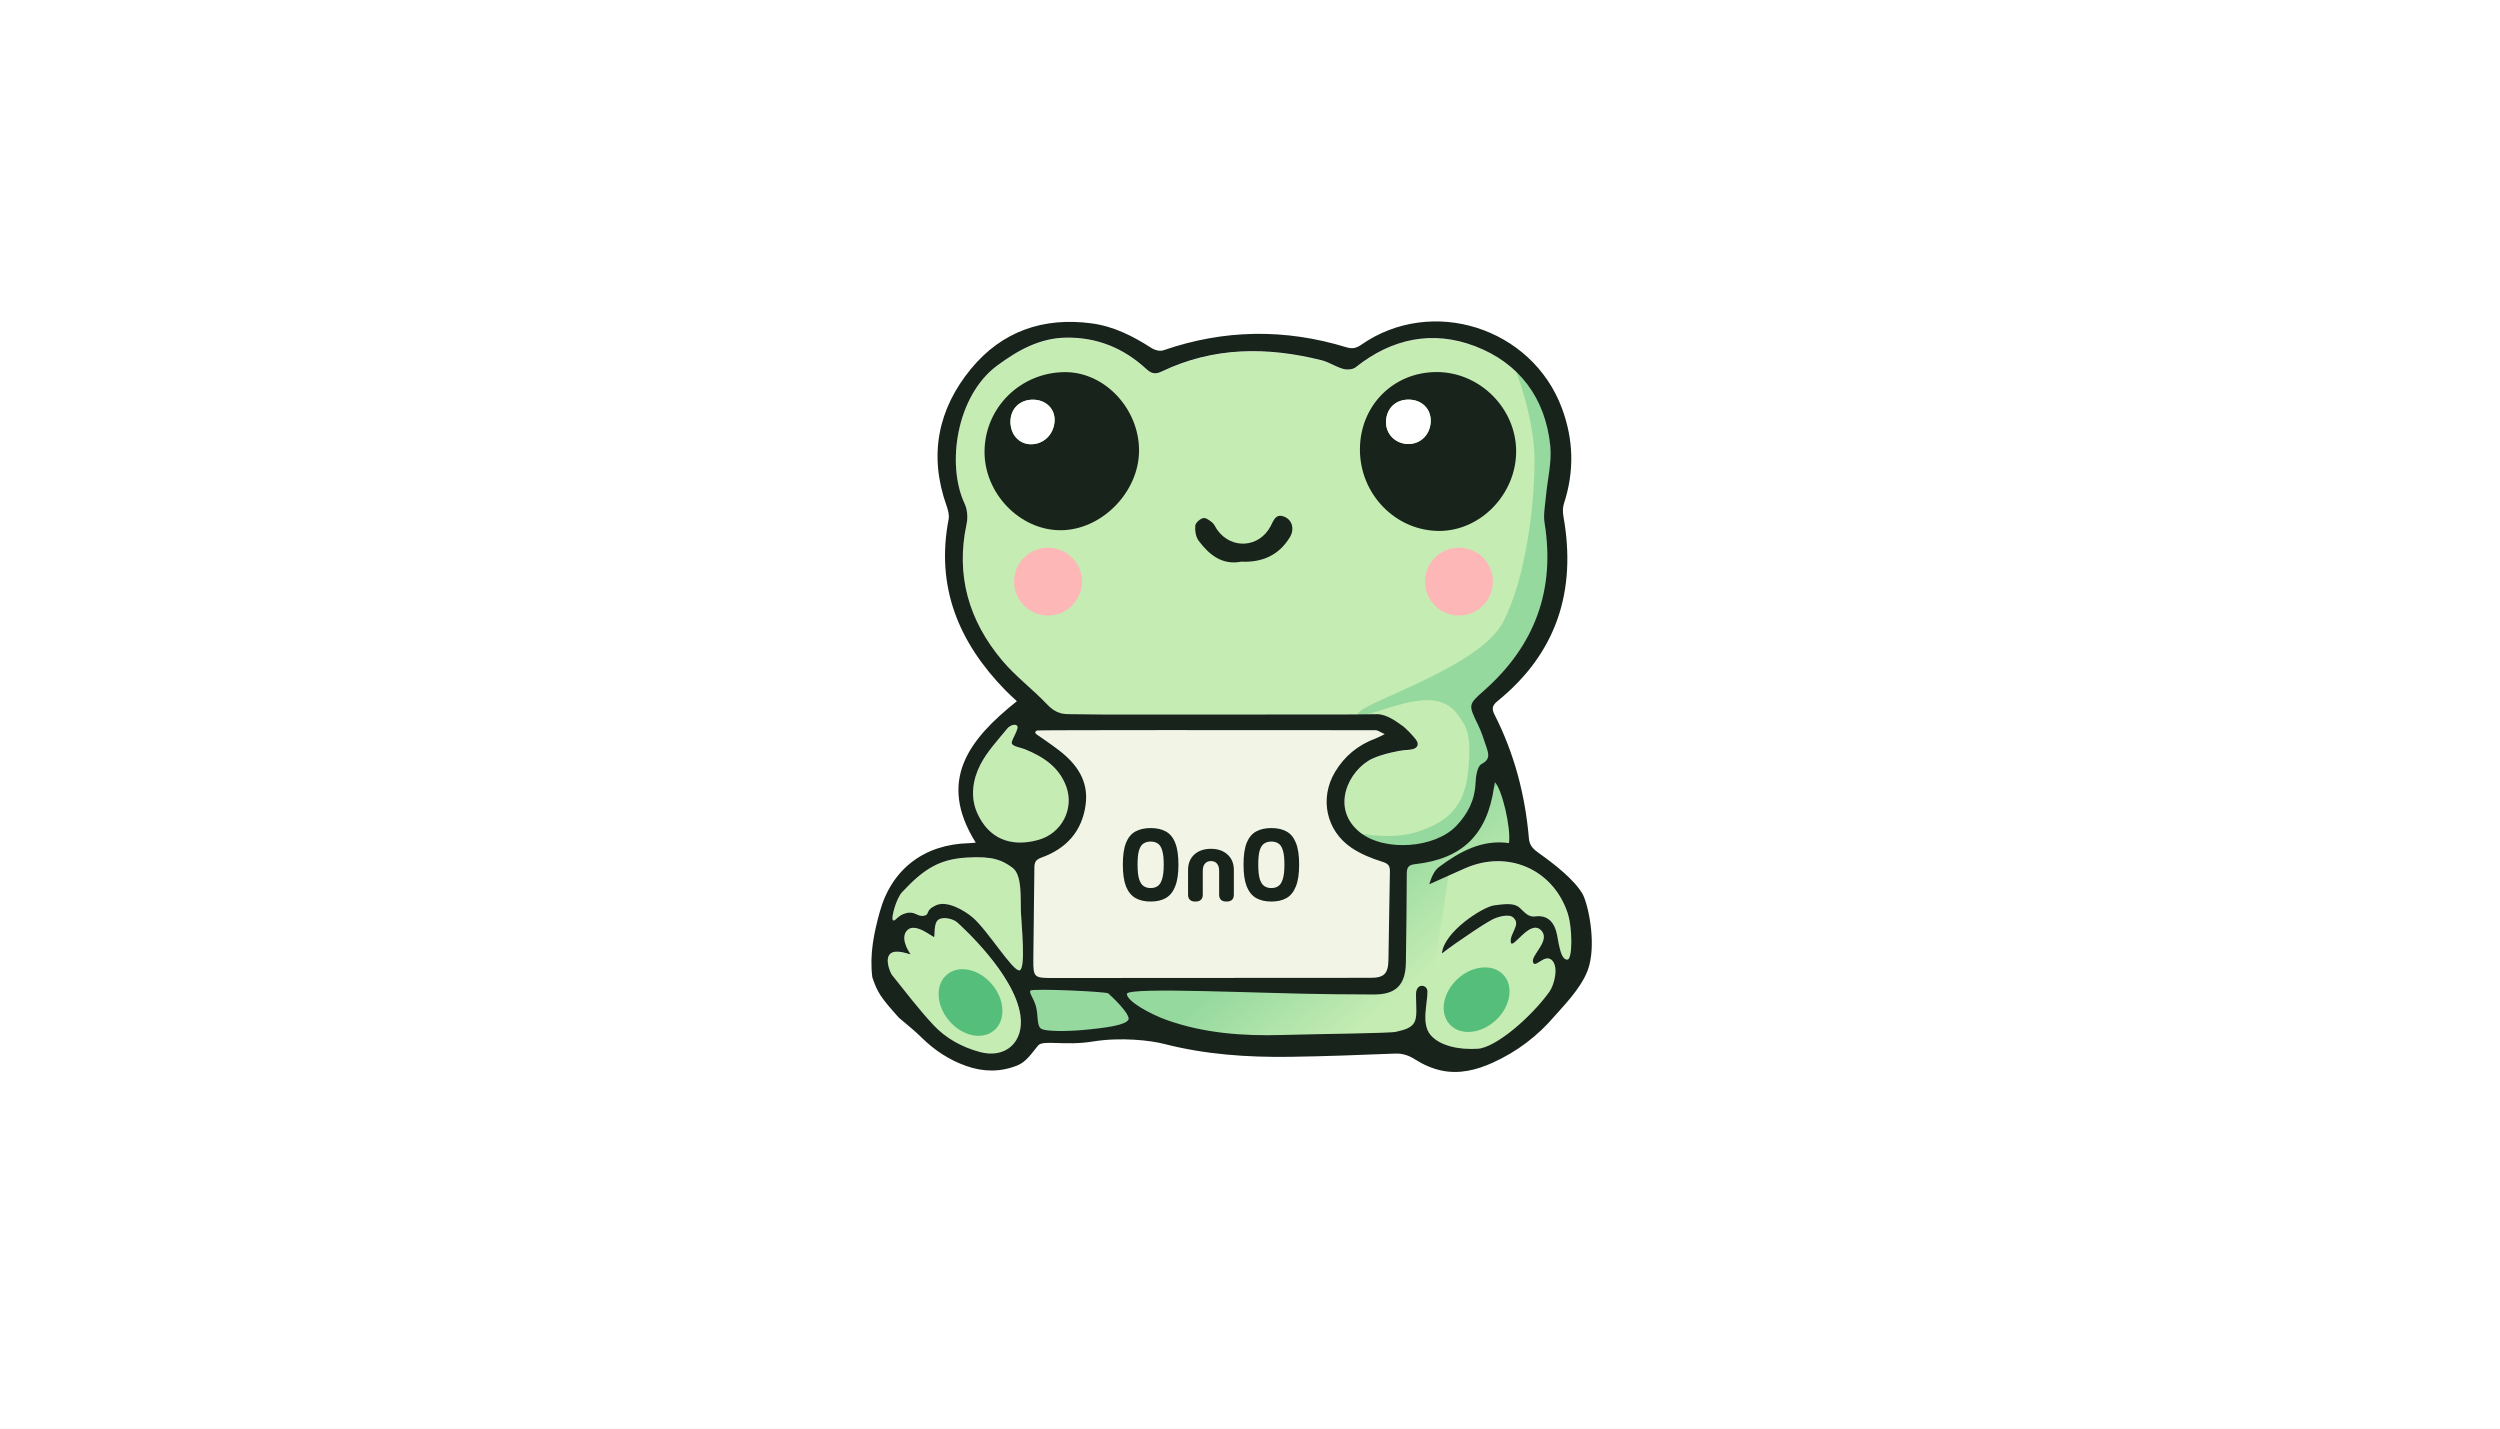
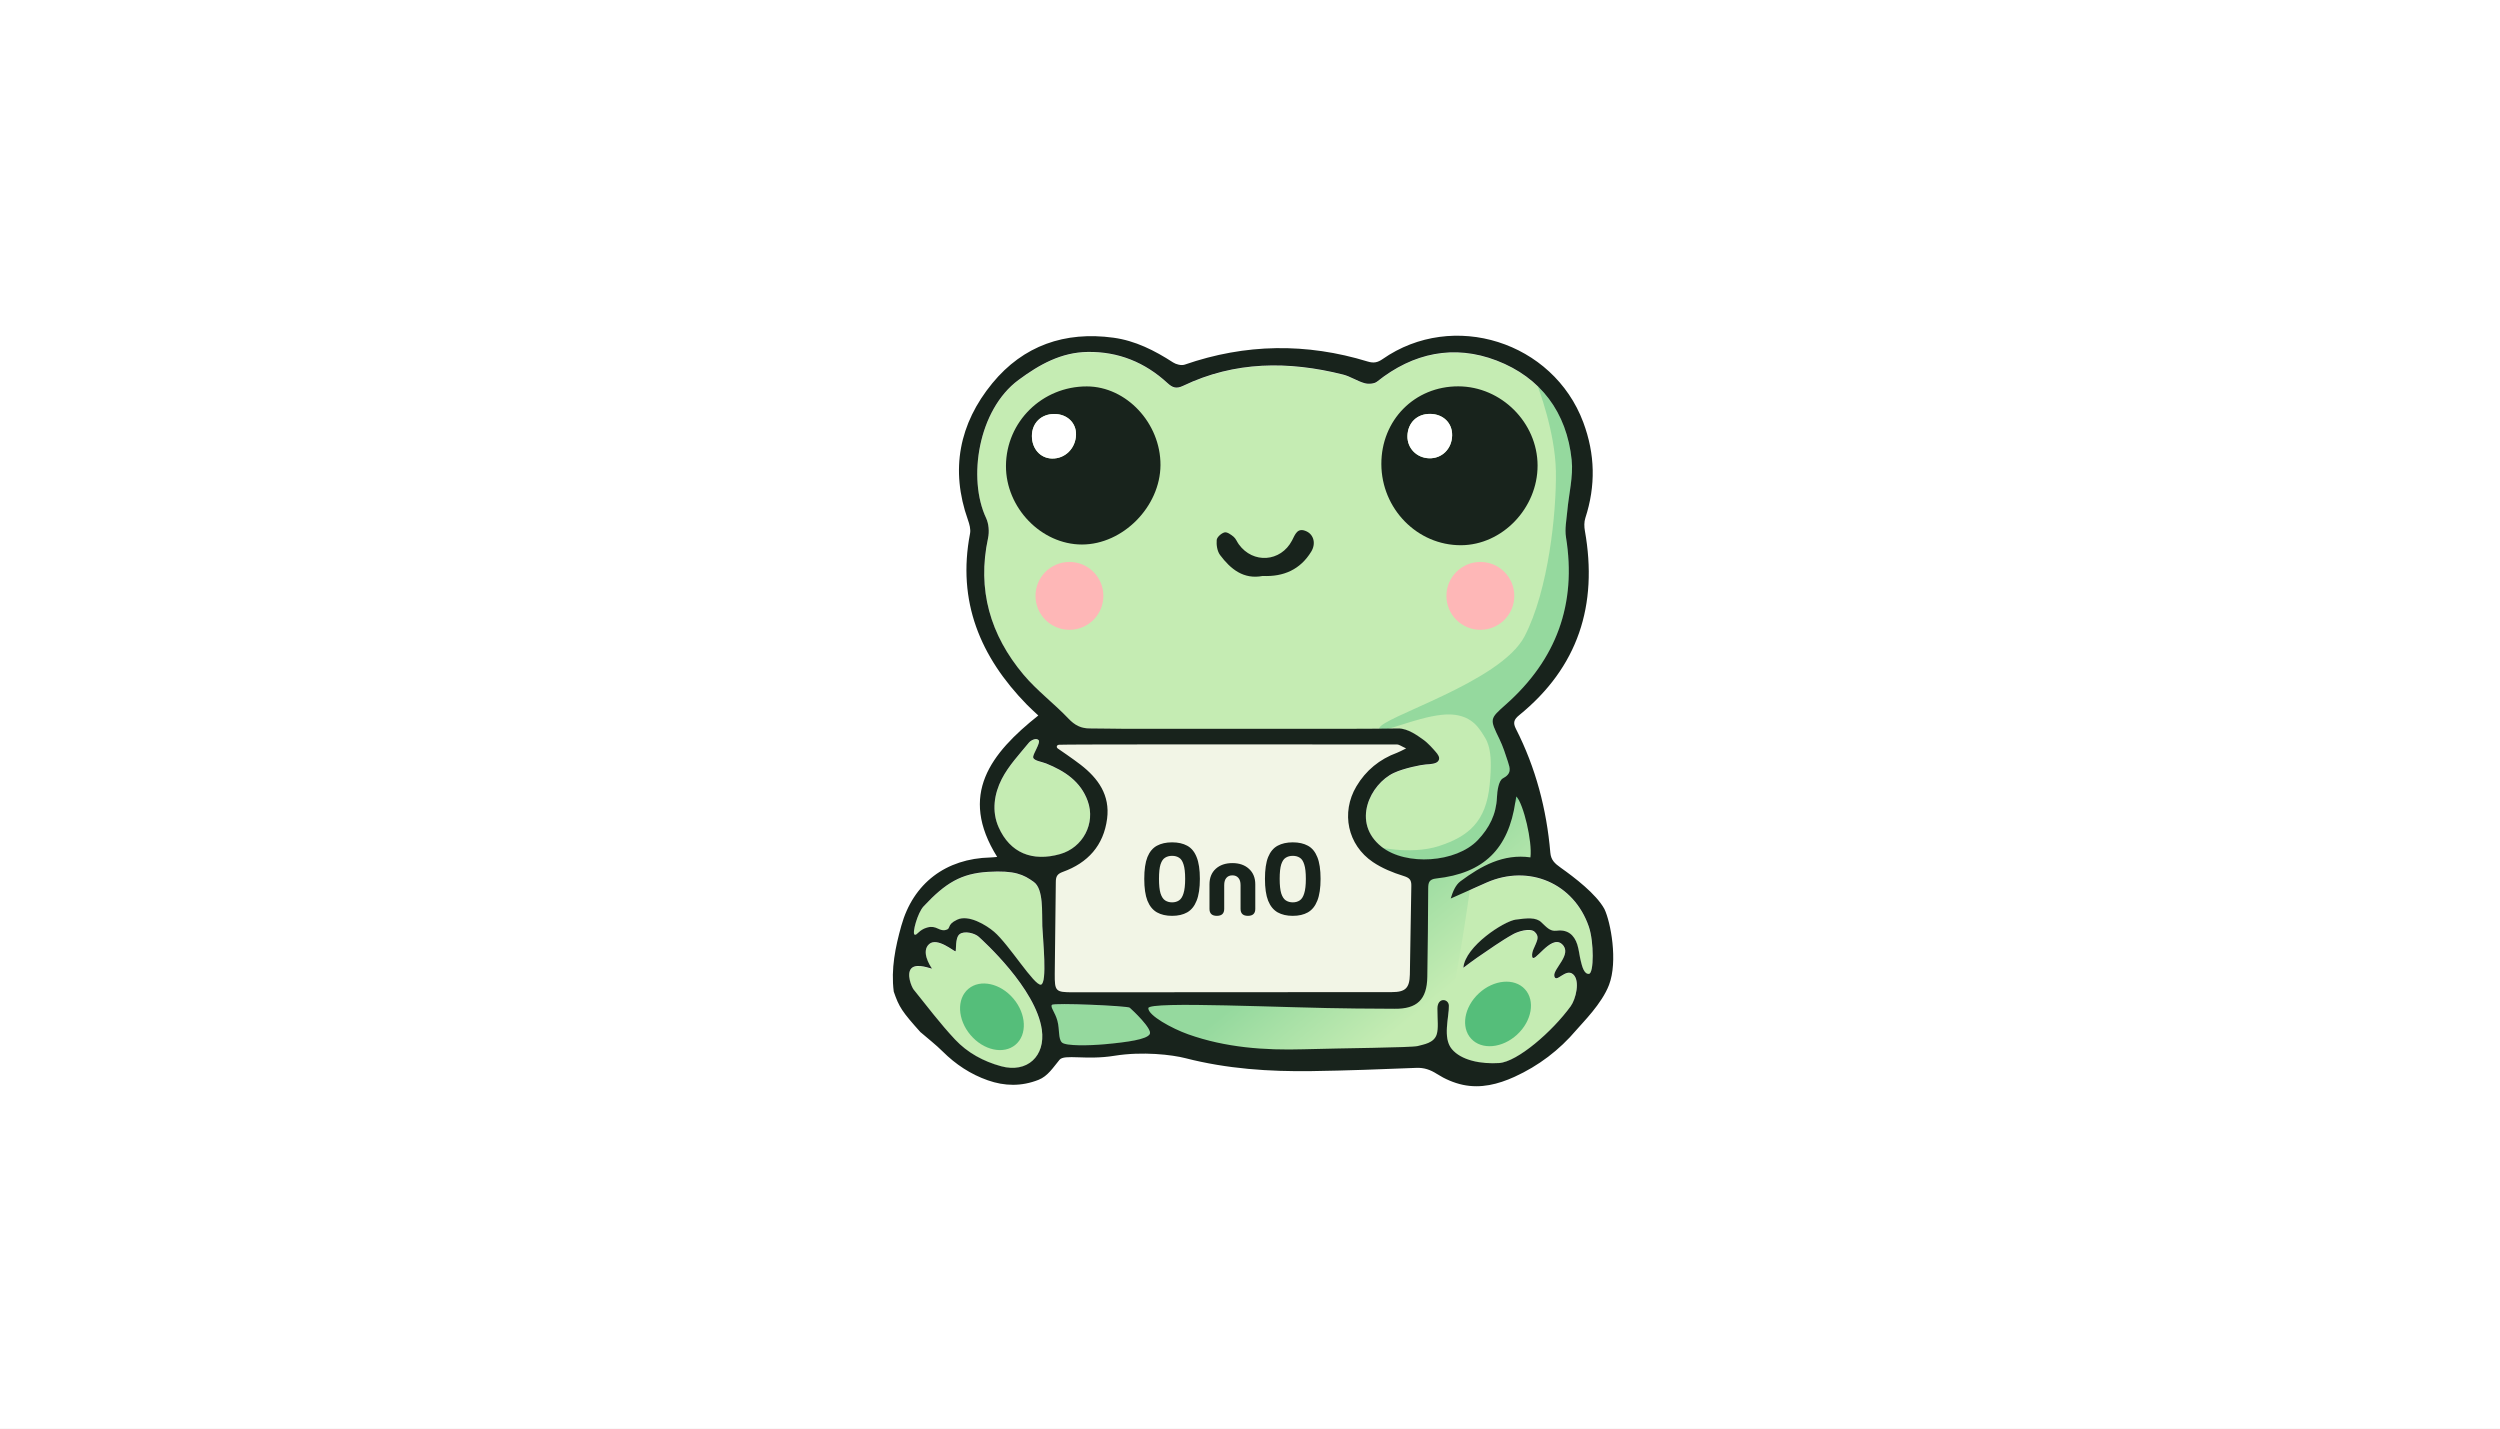
<svg xmlns="http://www.w3.org/2000/svg" width="350" height="200" viewBox="0 0 350 200" fill="none">
  <rect width="350" height="200" fill="white" />
  <g clip-path="url(#clip0_86_5955)">
-     <path d="M141.721 121.499C140.31 120.481 139.072 119.859 135.322 120.09C131.571 120.321 129.372 121.619 126.283 124.936C125.445 125.837 124.672 128.692 125.029 128.871C125.388 129.051 125.596 128.193 126.848 127.87C128.1 127.548 128.434 128.418 129.338 128.238C130.245 128.059 129.412 127.528 130.998 126.784C132.584 126.039 135.036 127.517 136.16 128.472C138.248 130.249 141.816 136.093 142.728 135.882C143.641 135.671 142.999 129.542 142.919 127.691C142.839 125.84 143.136 122.517 141.724 121.499H141.721Z" fill="#C5ECB3" />
-     <path d="M134.027 129.189C133.457 128.658 131.982 128.302 131.326 128.824C130.67 129.346 130.898 131.12 130.761 131.211C130.624 131.302 128.22 129.189 127.077 130.201C125.933 131.214 127.122 133.139 127.473 133.635C127.396 133.704 125.382 132.814 124.607 133.587C123.831 134.36 124.641 136.245 124.9 136.567C126.803 138.923 128.628 141.353 130.696 143.557C132.433 145.414 134.671 146.635 137.158 147.311C140.786 148.295 143.382 145.916 142.851 142.183C142.027 136.399 134.6 129.719 134.03 129.192L134.027 129.189Z" fill="#C5ECB3" />
-     <path d="M146.582 98.64C147.449 99.556 148.324 100.012 149.539 100.009C151.25 100.004 152.961 100.066 154.673 100.066C165.602 100.066 176.533 100.066 187.462 100.058C189.219 100.058 190.973 100.035 192.73 100.012C194.116 99.992 195.522 101.076 196.227 101.569C196.931 102.063 197.647 102.896 197.975 103.275C198.3 103.654 198.622 104.054 198.391 104.516C198.157 104.978 197.256 105.02 196.634 105.055C196.01 105.086 193.531 105.582 192.134 106.241C188.811 107.807 186.182 113.2 190.406 116.571C193.819 119.295 200.875 118.818 203.89 115.644C205.481 113.97 206.468 112.059 206.568 109.678C206.608 108.742 206.808 107.316 207.401 107.005C208.664 106.344 208.402 105.588 208.117 104.695C207.769 103.614 207.412 102.519 206.919 101.501C205.536 98.649 205.533 98.695 207.834 96.65C214.89 90.381 217.754 82.612 216.239 73.24C216.051 72.071 216.313 70.819 216.419 69.61C216.63 67.211 217.274 64.776 217.035 62.428C216.353 55.766 212.706 50.881 206.528 48.511C200.579 46.229 194.849 47.413 189.79 51.459C189.39 51.779 188.577 51.83 188.047 51.682C187.006 51.391 186.062 50.732 185.018 50.47C177.398 48.559 169.88 48.576 162.644 52.044C161.672 52.509 161.15 52.309 160.431 51.648C157.297 48.764 153.58 47.25 149.299 47.304C145.566 47.353 142.52 49.058 139.583 51.234C133.919 55.429 132.464 65.069 135.051 70.557C135.433 71.367 135.519 72.485 135.327 73.372C133.77 80.593 135.644 86.944 140.287 92.48C142.167 94.722 144.571 96.513 146.593 98.643L146.582 98.64Z" fill="#C5ECB3" />
-     <path d="M145.788 120.093C144.978 120.384 144.81 120.76 144.804 121.519C144.776 125.794 144.685 130.072 144.656 134.347C144.639 136.823 144.762 136.948 147.211 136.951C162.09 136.951 176.972 136.94 191.851 136.926C193.742 136.926 194.33 136.372 194.372 134.461C194.464 130.329 194.484 126.193 194.578 122.058C194.598 121.185 194.313 120.92 193.454 120.655C191.974 120.196 190.479 119.582 189.202 118.721C185.654 116.328 184.701 111.808 186.883 108.126C188.209 105.89 190.134 104.313 192.593 103.412C192.918 103.292 193.22 103.112 193.85 102.807C193.206 102.522 192.884 102.256 192.561 102.256C176.764 102.237 145.637 102.228 145.238 102.296C144.839 102.365 144.913 102.704 145.07 102.81C145.226 102.918 147.249 104.293 148.29 105.1C150.751 107.005 152.414 109.358 151.989 112.649C151.501 116.408 149.282 118.838 145.791 120.093H145.788Z" fill="#C5ECB3" />
-     <path d="M205.116 121.588C203.439 122.324 201.768 123.076 200.091 123.824C200.382 122.865 200.764 121.924 201.463 121.405C204.36 119.252 207.463 117.532 211.254 118.063C211.53 115.855 210.292 110.602 209.28 109.532C209.232 109.8 209.18 110.028 209.149 110.254C208.182 116.89 204.72 120.29 198.069 121.017C197.071 121.126 196.945 121.585 196.939 122.401C196.919 126.533 196.882 130.666 196.814 134.798C196.762 137.975 195.374 139.296 192.233 139.259C190.428 139.239 188.62 139.233 186.815 139.222C177.072 139.153 157.778 138.147 157.755 139.173C157.735 140.2 161.058 142.025 163.345 142.838C168.562 144.692 174.015 145.091 179.516 144.929C184.835 144.772 194.689 144.7 195.476 144.475C196.263 144.25 197.755 144.082 198.134 142.838C198.394 141.982 198.237 140.882 198.231 139.245C198.226 137.607 199.806 137.824 199.831 138.822C199.874 140.422 198.924 143.329 200.253 144.909C201.582 146.489 204.317 147.019 206.864 146.857C209.411 146.691 214.291 142.482 216.886 138.908C217.599 137.93 218.255 135.323 217.223 134.427C216.19 133.532 214.864 135.734 214.602 134.713C214.339 133.692 217.24 131.601 215.654 130.195C214.071 128.792 211.65 133.207 211.493 131.912C211.413 131.265 211.85 130.606 212.024 130.132C212.198 129.659 212.514 129.106 211.85 128.49C211.185 127.874 209.437 128.481 208.884 128.786C207.104 129.767 205.45 130.982 203.758 132.123C203.16 132.528 202.589 132.982 201.859 133.521C202.107 130.495 207.56 127.001 209.18 126.778C210.8 126.556 212.001 126.445 212.739 127.115C213.478 127.785 213.96 128.455 214.918 128.33C216.436 128.127 217.38 128.892 217.816 130.278C218.056 131.036 218.116 131.852 218.315 132.625C218.463 133.207 218.726 134.425 219.442 134.376C220.155 134.328 220.16 129.893 219.436 127.774C217.351 121.685 211.048 118.984 205.119 121.591L205.116 121.588Z" fill="#C5ECB3" />
-     <path d="M155.151 139.114C154.849 138.851 144.516 138.398 144.26 138.717C144.003 139.039 144.719 139.77 145.035 140.97C145.352 142.171 145.129 143.486 145.668 143.988C146.205 144.49 149.465 144.427 151.658 144.227C154.849 143.936 157.556 143.551 157.952 142.81C158.349 142.068 155.522 139.439 155.151 139.114Z" fill="#C5ECB3" />
-     <path d="M149.282 110.188C148.287 107.41 146.039 105.964 143.458 104.918C142.862 104.675 141.73 104.541 141.642 104.079C141.553 103.617 142.754 101.994 142.383 101.632C142.012 101.27 141.265 101.726 141.04 102C139.697 103.643 138.194 105.231 137.241 107.091C136.177 109.167 135.804 111.594 136.802 113.845C138.396 117.435 141.499 118.707 145.401 117.606C148.601 116.705 150.4 113.308 149.282 110.188Z" fill="#C5ECB3" />
-     <path d="M160.214 143.078L170.619 145.73H197.704C197.704 145.73 198.169 143.78 199.498 140.349C200.827 136.918 202.969 121.257 202.969 121.257L210.55 119.563L212.264 116.626L210.886 107.864L209.007 108.874L205.664 116.791L195.893 120.028L195.725 136.265L193.03 138.903L157.787 137.788L156.219 139.328L158.515 141.895L160.22 143.075L160.214 143.078Z" fill="url(#paint0_linear_86_5955)" />
-     <path opacity="0.5" d="M189.213 116.438C189.213 116.438 194.353 117.787 198.48 116.438C202.606 115.089 205.051 113.027 205.555 107.867C206.06 102.708 205.265 101.761 204.255 100.264C203.245 98.766 201.623 97.783 198.853 98.073C194.986 98.481 190.083 100.903 190.083 100.01C190.083 98.478 207.067 93.576 210.438 87.09C213.809 80.605 214.907 69.684 214.824 64.04C214.742 58.396 212.263 52.039 212.263 52.039C212.263 52.039 216.929 54.94 217.856 59.052C218.783 63.165 218.623 63.367 217.856 66.904C217.089 70.44 217.856 73.13 217.856 76.672C217.856 80.214 218.951 81.224 217.856 85.268C216.761 89.312 207.797 98.915 207.797 98.915L210.886 107.864L207.096 113.403L202.153 117.955L195.893 120.028L189.216 116.432L189.213 116.438Z" fill="#66C689" />
-     <path d="M148.952 107.174L144.959 104.179L144.388 101.042H192.873L196.152 103.181L191.161 105.605L187.169 109.455L186.741 113.876L191.732 119.152L196.152 119.865V124.571L194.869 137.69H143.818V121.149L144.959 119.865L149.807 116.3L150.948 111.309L148.952 107.174Z" fill="#F2F5E6" />
-     <path opacity="0.5" d="M143.901 137.65L144.403 145.288L148.062 145.73L157.981 144.278V142.125L155.76 138.329L143.901 137.65Z" fill="#66C689" />
-     <path d="M122.125 136.824C121.717 133.63 122.353 130.589 123.183 127.612C124.849 121.64 129.429 118.197 135.65 118.046C135.932 118.041 136.211 118.003 136.605 117.969C131.143 109.242 135.707 103.47 142.363 98.168C141.847 97.68 141.288 97.189 140.769 96.656C134.226 89.962 130.978 82.182 132.806 72.694C132.92 72.095 132.723 71.384 132.509 70.783C130.014 63.75 131.292 57.304 135.926 51.654C140.267 46.367 146.096 44.356 152.867 45.277C155.933 45.693 158.651 47.068 161.232 48.742C161.668 49.025 162.401 49.207 162.861 49.047C171.365 46.101 179.91 45.99 188.489 48.617C189.336 48.876 189.889 48.739 190.565 48.272C200.436 41.393 214.445 45.842 218.66 57.127C220.326 61.588 220.414 66.017 218.946 70.526C218.766 71.076 218.78 71.744 218.886 72.326C220.725 82.69 217.956 91.408 209.671 98.139C208.932 98.741 208.804 99.206 209.226 100.033C212.001 105.483 213.527 111.29 214.046 117.367C214.134 118.391 214.642 118.873 215.515 119.489C217.408 120.83 220.466 123.154 221.618 125.262C222.499 127.093 223.526 132.577 222.265 135.883C221.256 138.535 218.555 141.179 217.699 142.189C215.306 145.018 212.397 147.222 209.021 148.76C206.736 149.798 204.312 150.411 201.811 149.878C200.547 149.61 199.278 149.059 198.189 148.363C197.253 147.767 196.395 147.459 195.288 147.502C190.403 147.696 185.514 147.887 180.623 147.955C174.674 148.038 168.779 147.642 162.958 146.144C161.121 145.671 156.98 145.166 153.001 145.811C149.023 146.455 146.019 145.543 145.332 146.372C144.439 147.448 143.692 148.663 142.395 149.176C140.01 150.117 137.652 150.072 135.29 149.242C132.877 148.395 130.795 147.017 128.976 145.209C128.006 144.245 126.914 143.404 125.879 142.508L125.924 142.568C123.283 139.627 122.867 138.994 122.125 136.824ZM198.394 104.482C198.16 104.944 197.259 104.987 196.637 105.021C196.015 105.055 193.534 105.549 192.137 106.208C188.814 107.773 186.184 113.166 190.408 116.538C193.822 119.261 200.878 118.785 203.893 115.611C205.484 113.936 206.471 112.026 206.571 109.644C206.611 108.709 206.81 107.283 207.403 106.972C208.667 106.31 208.404 105.554 208.116 104.662C207.768 103.581 207.412 102.486 206.919 101.467C205.535 98.615 205.533 98.661 207.834 96.616C214.89 90.347 217.753 82.579 216.239 73.207C216.051 72.037 216.313 70.785 216.419 69.576C216.63 67.178 217.274 64.742 217.035 62.395C216.353 55.733 212.705 50.847 206.528 48.477C200.579 46.195 194.849 47.379 189.789 51.426C189.39 51.745 188.577 51.797 188.047 51.648C187.006 51.358 186.062 50.699 185.018 50.436C177.397 48.526 169.879 48.543 162.644 52.011C161.671 52.475 161.149 52.276 160.431 51.614C157.296 48.731 153.58 47.216 149.299 47.271C145.566 47.319 142.52 49.025 139.582 51.201C133.918 55.396 132.464 65.036 135.051 70.523C135.433 71.333 135.518 72.451 135.327 73.338C133.77 80.559 135.644 86.911 140.287 92.447C142.166 94.688 144.571 96.479 146.593 98.61C147.46 99.525 148.335 99.982 149.55 99.979C151.261 99.973 152.973 100.036 154.684 100.036C165.613 100.036 176.545 100.036 187.474 100.027C189.23 100.027 190.984 100.004 192.741 99.982C194.127 99.962 195.533 101.045 196.238 101.539C196.942 102.032 197.658 102.865 197.986 103.244C198.314 103.624 198.633 104.023 198.402 104.485L198.394 104.482ZM145.244 102.266C144.844 102.334 144.919 102.674 145.075 102.779C145.232 102.885 147.254 104.262 148.295 105.07C150.757 106.975 152.419 109.328 151.994 112.619C151.507 116.378 149.288 118.808 145.797 120.063C144.987 120.354 144.819 120.73 144.813 121.489C144.785 125.764 144.693 130.042 144.665 134.317C144.648 136.793 144.77 136.918 147.22 136.921C162.099 136.921 176.981 136.909 191.86 136.895C193.751 136.895 194.338 136.342 194.381 134.431C194.472 130.299 194.492 126.16 194.586 122.028C194.606 121.155 194.321 120.89 193.463 120.624C191.983 120.165 190.488 119.552 189.21 118.691C185.663 116.298 184.71 111.778 186.892 108.096C188.218 105.86 190.143 104.282 192.601 103.381C192.927 103.261 193.229 103.082 193.859 102.777C193.215 102.491 192.892 102.226 192.57 102.226C176.773 102.206 145.646 102.198 145.247 102.266H145.244ZM219.447 134.343C220.16 134.294 220.166 129.859 219.442 127.74C217.357 121.651 211.054 118.95 205.125 121.557C203.448 122.293 201.776 123.046 200.099 123.793C200.39 122.835 200.772 121.894 201.471 121.375C204.369 119.221 207.472 117.502 211.262 118.032C211.539 115.825 210.301 110.571 209.289 109.502C209.24 109.77 209.189 109.998 209.157 110.223C208.191 116.86 204.728 120.259 198.077 120.987C197.079 121.095 196.954 121.554 196.948 122.37C196.928 126.502 196.891 130.635 196.822 134.768C196.771 137.945 195.382 139.265 192.242 139.228C190.437 139.208 188.629 139.203 186.823 139.191C177.081 139.123 157.787 138.116 157.764 139.143C157.741 140.169 161.067 141.995 163.354 142.807C168.57 144.661 174.023 145.061 179.525 144.898C184.844 144.741 194.698 144.67 195.485 144.445C196.272 144.219 197.764 144.051 198.143 142.807C198.402 141.952 198.246 140.851 198.24 139.214C198.234 137.577 199.814 137.794 199.84 138.792C199.883 140.392 198.933 143.298 200.262 144.878C201.591 146.458 204.326 146.989 206.873 146.826C209.42 146.663 214.3 142.451 216.895 138.877C217.608 137.899 218.264 135.292 217.231 134.397C216.199 133.501 214.873 135.703 214.61 134.682C214.348 133.661 217.249 131.571 215.663 130.164C214.077 128.758 211.659 133.176 211.502 131.881C211.422 131.234 211.858 130.575 212.032 130.102C212.206 129.628 212.523 129.075 211.858 128.459C211.194 127.843 209.445 128.45 208.892 128.756C207.113 129.737 205.458 130.952 203.767 132.092C203.168 132.497 202.598 132.951 201.868 133.49C202.116 130.464 207.569 126.97 209.189 126.748C210.809 126.525 212.009 126.414 212.748 127.084C213.487 127.755 213.969 128.425 214.927 128.299C216.444 128.097 217.388 128.861 217.825 130.247C218.064 131.006 218.124 131.821 218.324 132.594C218.472 133.176 218.734 134.394 219.45 134.346L219.447 134.343ZM127.479 133.601C127.402 133.67 125.388 132.78 124.612 133.553C123.836 134.326 124.646 136.211 124.906 136.533C126.808 138.889 128.634 141.319 130.701 143.523C132.438 145.38 134.677 146.601 137.164 147.277C140.792 148.261 143.387 145.882 142.857 142.149C142.032 136.365 134.606 129.685 134.035 129.158C133.465 128.63 131.99 128.271 131.334 128.793C130.678 129.315 130.907 131.089 130.77 131.18C130.633 131.271 128.229 129.158 127.085 130.17C125.941 131.183 127.131 133.108 127.481 133.604L127.479 133.601ZM141.647 104.049C141.559 103.587 142.76 101.964 142.389 101.602C142.018 101.239 141.271 101.696 141.046 101.969C139.702 103.612 138.199 105.201 137.247 107.06C136.183 109.137 135.809 111.564 136.807 113.814C138.402 117.405 141.505 118.677 145.406 117.576C148.606 116.674 150.406 113.278 149.288 110.158C148.293 107.38 146.045 105.934 143.464 104.887C142.868 104.645 141.736 104.511 141.647 104.049ZM142.734 135.851C143.644 135.64 143.005 129.511 142.925 127.66C142.845 125.809 143.142 122.487 141.73 121.469C140.318 120.45 139.081 119.829 135.33 120.06C131.58 120.291 129.381 121.588 126.292 124.905C125.454 125.807 124.681 128.661 125.037 128.841C125.394 129.021 125.605 128.162 126.857 127.84C128.109 127.518 128.443 128.388 129.347 128.208C130.251 128.028 129.421 127.498 131.006 126.753C132.592 126.009 135.045 127.486 136.169 128.442C138.256 130.219 141.824 136.062 142.737 135.851H142.734ZM157.961 142.776C158.36 142.035 155.531 139.405 155.16 139.08C154.858 138.817 144.525 138.364 144.268 138.683C144.012 139.003 144.728 139.736 145.044 140.937C145.361 142.137 145.138 143.452 145.677 143.954C146.216 144.456 149.473 144.393 151.666 144.194C154.858 143.903 157.564 143.518 157.961 142.776Z" fill="#18231C" />
-     <path d="M201.167 52.087C207.181 52.104 212.249 57.166 212.261 63.17C212.272 69.142 207.321 74.301 201.549 74.33C195.44 74.361 190.412 69.245 190.389 62.982C190.366 56.813 195.058 52.07 201.167 52.087ZM197.225 55.946C195.391 55.92 194.085 57.189 194.042 59.035C194.002 60.734 195.317 62.095 197.057 62.157C198.865 62.223 200.268 60.831 200.3 58.949C200.328 57.215 199.053 55.969 197.225 55.943V55.946Z" fill="#18231C" />
-     <path d="M159.467 63.105C159.441 68.928 154.205 74.23 148.475 74.233C142.78 74.233 137.806 69.085 137.835 63.219C137.866 57.041 142.917 52.084 149.166 52.099C154.687 52.11 159.493 57.247 159.467 63.105ZM144.628 55.957C142.771 55.946 141.46 57.229 141.465 59.055C141.471 60.837 142.652 62.155 144.274 62.195C146.111 62.24 147.588 60.777 147.643 58.861C147.688 57.207 146.402 55.969 144.628 55.957Z" fill="#18231C" />
-     <path d="M173.773 78.633C171.103 79.15 169.289 77.678 167.812 75.704C167.41 75.168 167.279 74.293 167.338 73.6C167.373 73.195 167.986 72.65 168.431 72.536C168.79 72.445 169.343 72.844 169.709 73.149C170.022 73.409 170.176 73.854 170.427 74.199C172.421 76.962 176.305 76.686 177.885 73.668C178.322 72.835 178.627 71.769 179.939 72.402C180.925 72.878 181.256 74.116 180.566 75.237C179.037 77.729 176.716 78.768 173.773 78.633Z" fill="#18231C" />
-     <path d="M197.225 55.946C199.053 55.972 200.328 57.215 200.299 58.952C200.271 60.835 198.865 62.226 197.056 62.161C195.317 62.098 194.002 60.735 194.042 59.038C194.085 57.193 195.391 55.923 197.225 55.949V55.946Z" fill="white" />
-     <path d="M144.628 55.957C146.402 55.968 147.688 57.206 147.642 58.861C147.591 60.774 146.111 62.24 144.274 62.194C142.651 62.154 141.471 60.834 141.465 59.054C141.459 57.229 142.768 55.946 144.628 55.957Z" fill="white" />
-     <path opacity="0.8" d="M139.171 144.262C140.834 142.86 140.705 139.972 138.883 137.812C137.062 135.652 134.237 135.037 132.574 136.439C130.911 137.842 131.04 140.73 132.861 142.89C134.683 145.05 137.508 145.665 139.171 144.262Z" fill="#3AB36C" />
-     <path opacity="0.8" d="M209.396 142.846C211.472 140.929 211.959 138.08 210.483 136.482C209.007 134.884 206.128 135.142 204.052 137.059C201.976 138.976 201.489 141.826 202.965 143.424C204.441 145.022 207.32 144.763 209.396 142.846Z" fill="#3AB36C" />
-     <path d="M146.721 86.175C149.345 86.175 151.473 84.047 151.473 81.423C151.473 78.799 149.345 76.672 146.721 76.672C144.097 76.672 141.97 78.799 141.97 81.423C141.97 84.047 144.097 86.175 146.721 86.175Z" fill="#FEB7B7" />
-     <path d="M204.252 86.175C206.876 86.175 209.003 84.047 209.003 81.423C209.003 78.799 206.876 76.672 204.252 76.672C201.628 76.672 199.5 78.799 199.5 81.423C199.5 84.047 201.628 86.175 204.252 86.175Z" fill="#FEB7B7" />
-     <path d="M161.09 126.218C160.259 126.218 159.553 126.056 158.971 125.731C158.389 125.397 157.946 124.854 157.64 124.1C157.345 123.346 157.197 122.325 157.197 121.037C157.197 119.749 157.345 118.733 157.64 117.989C157.946 117.244 158.389 116.715 158.971 116.4C159.553 116.085 160.259 115.928 161.09 115.928C161.929 115.928 162.635 116.085 163.208 116.4C163.79 116.715 164.229 117.244 164.524 117.989C164.83 118.733 164.982 119.749 164.982 121.037C164.982 122.325 164.83 123.346 164.524 124.1C164.229 124.854 163.79 125.397 163.208 125.731C162.635 126.056 161.929 126.218 161.09 126.218ZM161.09 124.329C161.471 124.329 161.796 124.238 162.063 124.057C162.339 123.876 162.549 123.546 162.693 123.069C162.845 122.592 162.922 121.915 162.922 121.037C162.922 120.15 162.845 119.477 162.693 119.019C162.549 118.552 162.339 118.237 162.063 118.075C161.796 117.903 161.471 117.817 161.09 117.817C160.717 117.817 160.393 117.903 160.116 118.075C159.84 118.237 159.625 118.552 159.472 119.019C159.329 119.477 159.258 120.15 159.258 121.037C159.258 121.915 159.329 122.592 159.472 123.069C159.625 123.546 159.84 123.876 160.116 124.057C160.393 124.238 160.717 124.329 161.09 124.329ZM167.358 126.218C166.671 126.218 166.328 125.894 166.328 125.245V121.81C166.328 120.894 166.619 120.169 167.201 119.635C167.792 119.1 168.57 118.833 169.534 118.833C170.497 118.833 171.27 119.1 171.852 119.635C172.444 120.169 172.74 120.894 172.74 121.81V125.245C172.74 125.894 172.396 126.218 171.709 126.218C171.022 126.218 170.679 125.894 170.679 125.245V121.924C170.679 121.476 170.578 121.137 170.378 120.908C170.178 120.67 169.896 120.55 169.534 120.55C169.171 120.55 168.89 120.67 168.689 120.908C168.489 121.137 168.389 121.476 168.389 121.924V125.245C168.389 125.894 168.045 126.218 167.358 126.218ZM177.987 126.218C177.157 126.218 176.451 126.056 175.869 125.731C175.287 125.397 174.843 124.854 174.538 124.1C174.242 123.346 174.094 122.325 174.094 121.037C174.094 119.749 174.242 118.733 174.538 117.989C174.843 117.244 175.287 116.715 175.869 116.4C176.451 116.085 177.157 115.928 177.987 115.928C178.827 115.928 179.533 116.085 180.105 116.4C180.687 116.715 181.126 117.244 181.422 117.989C181.727 118.733 181.88 119.749 181.88 121.037C181.88 122.325 181.727 123.346 181.422 124.1C181.126 124.854 180.687 125.397 180.105 125.731C179.533 126.056 178.827 126.218 177.987 126.218ZM177.987 124.329C178.369 124.329 178.693 124.238 178.96 124.057C179.237 123.876 179.447 123.546 179.59 123.069C179.743 122.592 179.819 121.915 179.819 121.037C179.819 120.15 179.743 119.477 179.59 119.019C179.447 118.552 179.237 118.237 178.96 118.075C178.693 117.903 178.369 117.817 177.987 117.817C177.615 117.817 177.291 117.903 177.014 118.075C176.737 118.237 176.523 118.552 176.37 119.019C176.227 119.477 176.155 120.15 176.155 121.037C176.155 121.915 176.227 122.592 176.37 123.069C176.523 123.546 176.737 123.876 177.014 124.057C177.291 124.238 177.615 124.329 177.987 124.329Z" fill="#18231C" />
+     <path d="M144.721 123.5C143.31 122.482 142.072 121.86 138.322 122.091C134.571 122.322 132.372 123.62 129.283 126.937C128.445 127.838 127.672 130.693 128.029 130.872C128.388 131.052 128.596 130.194 129.848 129.871C131.1 129.549 131.434 130.419 132.338 130.239C133.245 130.06 132.412 129.529 133.998 128.785C135.584 128.04 138.036 129.518 139.16 130.473C141.248 132.25 144.816 138.094 145.728 137.883C146.641 137.672 145.999 131.543 145.919 129.692C145.839 127.841 146.136 124.518 144.724 123.5H144.721Z" fill="#C5ECB3" />
+     <path d="M137.027 131.189C136.457 130.658 134.982 130.302 134.326 130.824C133.67 131.346 133.898 133.12 133.761 133.211C133.624 133.302 131.22 131.189 130.077 132.201C128.933 133.214 130.122 135.139 130.473 135.635C130.396 135.704 128.382 134.814 127.607 135.587C126.831 136.36 127.641 138.245 127.9 138.567C129.803 140.923 131.628 143.353 133.696 145.557C135.433 147.414 137.671 148.635 140.158 149.311C143.786 150.295 146.382 147.916 145.851 144.183C145.027 138.399 137.6 131.719 137.03 131.192L137.027 131.189Z" fill="#C5ECB3" />
+     <path d="M149.582 100.64C150.449 101.556 151.324 102.012 152.539 102.009C154.25 102.004 155.961 102.066 157.673 102.066C168.602 102.066 179.533 102.066 190.462 102.058C192.219 102.058 193.973 102.035 195.73 102.012C197.116 101.992 198.522 103.076 199.227 103.569C199.931 104.063 200.647 104.896 200.975 105.275C201.3 105.654 201.622 106.054 201.391 106.516C201.157 106.978 200.256 107.02 199.634 107.055C199.01 107.086 196.531 107.582 195.134 108.241C191.811 109.807 189.182 115.2 193.406 118.571C196.819 121.295 203.875 120.818 206.89 117.644C208.481 115.97 209.468 114.059 209.568 111.678C209.608 110.742 209.808 109.316 210.401 109.005C211.664 108.344 211.402 107.588 211.117 106.695C210.769 105.614 210.412 104.519 209.919 103.501C208.536 100.649 208.533 100.695 210.834 98.65C217.89 92.381 220.754 84.612 219.239 75.24C219.051 74.071 219.313 72.819 219.419 71.61C219.63 69.211 220.274 66.776 220.035 64.428C219.353 57.766 215.706 52.881 209.528 50.511C203.579 48.229 197.849 49.413 192.79 53.459C192.39 53.779 191.577 53.83 191.047 53.682C190.006 53.391 189.062 52.732 188.018 52.47C180.398 50.559 172.88 50.576 165.644 54.044C164.672 54.509 164.15 54.309 163.431 53.648C160.297 50.764 156.58 49.25 152.299 49.304C148.566 49.353 145.52 51.058 142.583 53.234C136.919 57.429 135.464 67.069 138.051 72.557C138.433 73.367 138.519 74.485 138.327 75.372C136.77 82.593 138.644 88.944 143.287 94.48C145.167 96.722 147.571 98.513 149.593 100.643L149.582 100.64Z" fill="#C5ECB3" />
+     <path d="M148.788 122.093C147.978 122.384 147.81 122.76 147.804 123.519C147.776 127.794 147.685 132.072 147.656 136.347C147.639 138.823 147.762 138.948 150.211 138.951C165.09 138.951 179.972 138.94 194.851 138.926C196.742 138.926 197.33 138.372 197.372 136.461C197.464 132.329 197.484 128.193 197.578 124.058C197.598 123.185 197.313 122.92 196.454 122.655C194.974 122.196 193.479 121.582 192.202 120.721C188.654 118.328 187.701 113.808 189.883 110.126C191.209 107.89 193.134 106.313 195.593 105.412C195.918 105.292 196.22 105.112 196.85 104.807C196.206 104.522 195.884 104.256 195.561 104.256C179.764 104.237 148.637 104.228 148.238 104.296C147.839 104.365 147.913 104.704 148.07 104.81C148.226 104.918 150.249 106.293 151.29 107.1C153.751 109.005 155.414 111.358 154.989 114.649C154.501 118.408 152.282 120.838 148.791 122.093H148.788Z" fill="#C5ECB3" />
+     <path d="M208.116 123.589C206.439 124.324 204.768 125.077 203.091 125.825C203.382 124.866 203.764 123.925 204.463 123.406C207.36 121.253 210.463 119.533 214.254 120.064C214.53 117.856 213.292 112.603 212.28 111.533C212.232 111.801 212.18 112.029 212.149 112.255C211.182 118.891 207.72 122.291 201.069 123.018C200.071 123.127 199.945 123.586 199.939 124.402C199.919 128.534 199.882 132.667 199.814 136.799C199.762 139.976 198.374 141.297 195.233 141.26C193.428 141.24 191.62 141.234 189.815 141.223C180.072 141.154 160.778 140.147 160.755 141.174C160.735 142.201 164.058 144.026 166.345 144.839C171.562 146.693 177.015 147.092 182.516 146.93C187.835 146.773 197.689 146.701 198.476 146.476C199.263 146.251 200.755 146.083 201.134 144.839C201.394 143.983 201.237 142.883 201.231 141.246C201.226 139.608 202.806 139.825 202.831 140.823C202.874 142.423 201.924 145.33 203.253 146.91C204.582 148.49 207.317 149.02 209.864 148.858C212.411 148.692 217.291 144.483 219.886 140.909C220.599 139.931 221.255 137.324 220.223 136.428C219.19 135.533 217.864 137.735 217.602 136.714C217.339 135.693 220.24 133.602 218.654 132.196C217.071 130.793 214.65 135.208 214.493 133.913C214.413 133.266 214.85 132.607 215.024 132.133C215.198 131.66 215.514 131.107 214.85 130.491C214.185 129.875 212.437 130.482 211.884 130.787C210.104 131.768 208.45 132.983 206.758 134.124C206.16 134.529 205.589 134.982 204.859 135.522C205.107 132.496 210.56 129.002 212.18 128.779C213.8 128.557 215.001 128.446 215.739 129.116C216.478 129.786 216.96 130.456 217.918 130.331C219.436 130.128 220.38 130.893 220.816 132.279C221.056 133.037 221.116 133.853 221.315 134.626C221.463 135.208 221.726 136.426 222.442 136.377C223.155 136.329 223.16 131.894 222.436 129.775C220.351 123.686 214.048 120.985 208.119 123.592L208.116 123.589Z" fill="#C5ECB3" />
+     <path d="M158.151 141.114C157.849 140.851 147.516 140.398 147.26 140.717C147.003 141.039 147.719 141.77 148.035 142.97C148.352 144.171 148.129 145.486 148.668 145.988C149.205 146.49 152.465 146.427 154.658 146.227C157.849 145.936 160.556 145.551 160.952 144.81C161.349 144.068 158.522 141.439 158.151 141.114Z" fill="#C5ECB3" />
+     <path d="M152.282 112.188C151.287 109.41 149.039 107.964 146.458 106.918C145.862 106.675 144.73 106.541 144.642 106.079C144.553 105.617 145.754 103.994 145.383 103.632C145.012 103.27 144.265 103.726 144.04 104C142.697 105.643 141.194 107.231 140.241 109.091C139.177 111.167 138.804 113.594 139.802 115.845C141.396 119.435 144.499 120.707 148.401 119.606C151.601 118.705 153.4 115.308 152.282 112.188Z" fill="#C5ECB3" />
+     <path d="M163.214 145.077L173.619 147.73H200.704C200.704 147.73 201.169 145.779 202.498 142.348C203.827 138.917 205.969 123.256 205.969 123.256L213.55 121.562L215.264 118.625L213.886 109.863L212.007 110.873L208.664 118.79L198.893 122.027L198.725 138.264L196.03 140.902L160.787 139.787L159.219 141.327L161.515 143.894L163.22 145.074L163.214 145.077Z" fill="url(#paint0_linear_86_5955)" />
+     <path opacity="0.5" d="M192.213 118.438C192.213 118.438 197.353 119.787 201.48 118.438C205.606 117.089 208.051 115.027 208.555 109.867C209.06 104.708 208.265 103.761 207.255 102.264C206.245 100.766 204.623 99.783 201.853 100.073C197.986 100.481 193.083 102.903 193.083 102.01C193.083 100.478 210.067 95.576 213.438 89.09C216.809 82.605 217.907 71.684 217.824 66.04C217.742 60.396 215.263 54.039 215.263 54.039C215.263 54.039 219.929 56.94 220.856 61.052C221.783 65.165 221.623 65.367 220.856 68.904C220.089 72.44 220.856 75.13 220.856 78.672C220.856 82.214 221.951 83.224 220.856 87.268C219.761 91.312 210.797 100.915 210.797 100.915L213.886 109.864L210.096 115.403L205.153 119.955L198.893 122.028L192.216 118.432L192.213 118.438Z" fill="#66C689" />
+     <path d="M151.952 109.175L147.959 106.18L147.388 103.043H195.873L199.152 105.182L194.161 107.606L190.169 111.456L189.741 115.877L194.732 121.153L199.152 121.866V126.572L197.869 139.691H146.818V123.15L147.959 121.866L152.807 118.301L153.948 113.31L151.952 109.175Z" fill="#F2F5E6" />
+     <path opacity="0.5" d="M146.901 139.65L147.403 147.288L151.062 147.73L160.981 146.278V144.125L158.76 140.329L146.901 139.65Z" fill="#66C689" />
+     <path d="M125.125 138.824C124.717 135.63 125.353 132.589 126.183 129.612C127.849 123.64 132.429 120.197 138.65 120.046C138.932 120.041 139.211 120.003 139.605 119.969C134.143 111.242 138.707 105.47 145.363 100.168C144.847 99.68 144.288 99.189 143.769 98.656C137.226 91.962 133.978 84.182 135.806 74.694C135.92 74.095 135.723 73.384 135.509 72.783C133.014 65.75 134.292 59.304 138.926 53.654C143.267 48.367 149.096 46.356 155.867 47.277C158.933 47.693 161.651 49.068 164.232 50.742C164.668 51.025 165.401 51.207 165.861 51.047C174.365 48.101 182.91 47.99 191.489 50.617C192.336 50.876 192.889 50.739 193.565 50.272C203.436 43.393 217.445 47.842 221.66 59.127C223.326 63.588 223.414 68.017 221.946 72.526C221.766 73.076 221.78 73.744 221.886 74.326C223.725 84.69 220.956 93.408 212.671 100.139C211.932 100.741 211.804 101.206 212.226 102.033C215.001 107.483 216.527 113.29 217.046 119.367C217.134 120.391 217.642 120.873 218.515 121.489C220.408 122.83 223.466 125.154 224.618 127.262C225.499 129.093 226.526 134.577 225.265 137.883C224.256 140.535 221.555 143.179 220.699 144.189C218.306 147.018 215.397 149.222 212.021 150.76C209.736 151.798 207.312 152.411 204.811 151.878C203.547 151.61 202.278 151.059 201.189 150.363C200.253 149.767 199.395 149.459 198.288 149.502C193.403 149.696 188.514 149.887 183.623 149.955C177.674 150.038 171.779 149.642 165.958 148.144C164.121 147.671 159.98 147.166 156.001 147.811C152.023 148.455 149.019 147.543 148.332 148.372C147.439 149.448 146.692 150.663 145.395 151.176C143.01 152.117 140.652 152.072 138.29 151.242C135.877 150.395 133.795 149.017 131.976 147.209C131.006 146.245 129.914 145.404 128.879 144.508L128.924 144.568C126.283 141.627 125.867 140.994 125.125 138.824ZM201.394 106.482C201.16 106.944 200.259 106.987 199.637 107.021C199.015 107.055 196.534 107.549 195.137 108.208C191.814 109.773 189.184 115.166 193.408 118.538C196.822 121.261 203.878 120.785 206.893 117.611C208.484 115.936 209.471 114.026 209.571 111.644C209.611 110.709 209.81 109.283 210.403 108.972C211.667 108.31 211.404 107.554 211.116 106.662C210.768 105.581 210.412 104.486 209.919 103.467C208.535 100.615 208.533 100.661 210.834 98.616C217.89 92.347 220.753 84.579 219.239 75.207C219.051 74.037 219.313 72.785 219.419 71.576C219.63 69.178 220.274 66.742 220.035 64.395C219.353 57.733 215.705 52.847 209.528 50.477C203.579 48.195 197.849 49.379 192.789 53.426C192.39 53.745 191.577 53.797 191.047 53.648C190.006 53.358 189.062 52.699 188.018 52.436C180.397 50.526 172.879 50.543 165.644 54.011C164.671 54.475 164.149 54.276 163.431 53.614C160.296 50.731 156.58 49.216 152.299 49.271C148.566 49.319 145.52 51.025 142.582 53.201C136.918 57.396 135.464 67.036 138.051 72.523C138.433 73.333 138.518 74.451 138.327 75.338C136.77 82.559 138.644 88.911 143.287 94.447C145.166 96.688 147.571 98.479 149.593 100.61C150.46 101.525 151.335 101.982 152.55 101.979C154.261 101.973 155.973 102.036 157.684 102.036C168.613 102.036 179.545 102.036 190.474 102.027C192.23 102.027 193.984 102.004 195.741 101.982C197.127 101.962 198.533 103.045 199.238 103.539C199.942 104.032 200.658 104.865 200.986 105.244C201.314 105.624 201.633 106.023 201.402 106.485L201.394 106.482ZM148.244 104.266C147.844 104.334 147.919 104.674 148.075 104.779C148.232 104.885 150.254 106.262 151.295 107.07C153.757 108.975 155.419 111.328 154.994 114.619C154.507 118.378 152.288 120.808 148.797 122.063C147.987 122.354 147.819 122.73 147.813 123.489C147.785 127.764 147.693 132.042 147.665 136.317C147.648 138.793 147.77 138.918 150.22 138.921C165.099 138.921 179.981 138.909 194.86 138.895C196.751 138.895 197.338 138.342 197.381 136.431C197.472 132.299 197.492 128.16 197.586 124.028C197.606 123.155 197.321 122.89 196.463 122.624C194.983 122.165 193.488 121.552 192.21 120.691C188.663 118.298 187.71 113.778 189.892 110.096C191.218 107.86 193.143 106.282 195.601 105.381C195.927 105.261 196.229 105.082 196.859 104.777C196.215 104.491 195.892 104.226 195.57 104.226C179.773 104.206 148.646 104.198 148.247 104.266H148.244ZM222.447 136.343C223.16 136.294 223.166 131.859 222.442 129.74C220.357 123.651 214.054 120.95 208.125 123.557C206.448 124.293 204.776 125.046 203.099 125.793C203.39 124.835 203.772 123.894 204.471 123.375C207.369 121.221 210.472 119.502 214.262 120.032C214.539 117.825 213.301 112.571 212.289 111.502C212.24 111.77 212.189 111.998 212.157 112.223C211.191 118.86 207.728 122.259 201.077 122.987C200.079 123.095 199.954 123.554 199.948 124.37C199.928 128.502 199.891 132.635 199.822 136.768C199.771 139.945 198.382 141.265 195.242 141.228C193.437 141.208 191.629 141.203 189.823 141.191C180.081 141.123 160.787 140.116 160.764 141.143C160.741 142.169 164.067 143.995 166.354 144.807C171.57 146.661 177.023 147.061 182.525 146.898C187.844 146.741 197.698 146.67 198.485 146.445C199.272 146.219 200.764 146.051 201.143 144.807C201.402 143.952 201.246 142.851 201.24 141.214C201.234 139.577 202.814 139.794 202.84 140.792C202.883 142.392 201.933 145.298 203.262 146.878C204.591 148.458 207.326 148.989 209.873 148.826C212.42 148.663 217.3 144.451 219.895 140.877C220.608 139.899 221.264 137.292 220.231 136.397C219.199 135.501 217.873 137.703 217.61 136.682C217.348 135.661 220.249 133.571 218.663 132.164C217.077 130.758 214.659 135.176 214.502 133.881C214.422 133.234 214.858 132.575 215.032 132.102C215.206 131.628 215.523 131.075 214.858 130.459C214.194 129.843 212.445 130.45 211.892 130.756C210.113 131.737 208.458 132.952 206.767 134.092C206.168 134.497 205.598 134.951 204.868 135.49C205.116 132.464 210.569 128.97 212.189 128.748C213.809 128.525 215.009 128.414 215.748 129.084C216.487 129.755 216.969 130.425 217.927 130.299C219.444 130.097 220.388 130.861 220.825 132.247C221.064 133.006 221.124 133.821 221.324 134.594C221.472 135.176 221.734 136.394 222.45 136.346L222.447 136.343ZM130.479 135.601C130.402 135.67 128.388 134.78 127.612 135.553C126.836 136.326 127.646 138.211 127.906 138.533C129.808 140.889 131.634 143.319 133.701 145.523C135.438 147.38 137.677 148.601 140.164 149.277C143.792 150.261 146.387 147.882 145.857 144.149C145.032 138.365 137.606 131.685 137.035 131.158C136.465 130.63 134.99 130.271 134.334 130.793C133.678 131.315 133.907 133.089 133.77 133.18C133.633 133.271 131.229 131.158 130.085 132.17C128.941 133.183 130.131 135.108 130.481 135.604L130.479 135.601ZM144.647 106.049C144.559 105.587 145.76 103.964 145.389 103.602C145.018 103.239 144.271 103.696 144.046 103.969C142.702 105.612 141.199 107.201 140.247 109.06C139.183 111.137 138.809 113.564 139.807 115.814C141.402 119.405 144.505 120.677 148.406 119.576C151.606 118.674 153.406 115.278 152.288 112.158C151.293 109.38 149.045 107.934 146.464 106.887C145.868 106.645 144.736 106.511 144.647 106.049ZM145.734 137.851C146.644 137.64 146.005 131.511 145.925 129.66C145.845 127.809 146.142 124.487 144.73 123.469C143.318 122.45 142.081 121.829 138.33 122.06C134.58 122.291 132.381 123.588 129.292 126.905C128.454 127.807 127.681 130.661 128.037 130.841C128.394 131.021 128.605 130.162 129.857 129.84C131.109 129.518 131.443 130.388 132.347 130.208C133.251 130.028 132.421 129.498 134.006 128.753C135.592 128.009 138.045 129.486 139.169 130.442C141.256 132.219 144.824 138.062 145.737 137.851H145.734ZM160.961 144.776C161.36 144.035 158.531 141.405 158.16 141.08C157.858 140.817 147.525 140.364 147.268 140.683C147.012 141.003 147.728 141.736 148.044 142.937C148.361 144.137 148.138 145.452 148.677 145.954C149.216 146.456 152.473 146.393 154.666 146.194C157.858 145.903 160.564 145.518 160.961 144.776Z" fill="#18231C" />
+     <path d="M204.167 54.088C210.181 54.105 215.249 59.167 215.261 65.171C215.272 71.143 210.321 76.302 204.549 76.331C198.44 76.362 193.412 71.246 193.389 64.983C193.366 58.814 198.058 54.071 204.167 54.088ZM200.225 57.947C198.391 57.921 197.085 59.19 197.042 61.035C197.002 62.735 198.317 64.096 200.057 64.158C201.865 64.224 203.268 62.832 203.3 60.95C203.328 59.216 202.053 57.969 200.225 57.944V57.947Z" fill="#18231C" />
+     <path d="M162.467 65.104C162.441 70.927 157.205 76.229 151.475 76.232C145.78 76.232 140.806 71.084 140.835 65.218C140.866 59.04 145.917 54.083 152.166 54.098C157.687 54.109 162.493 59.246 162.467 65.104ZM147.628 57.956C145.771 57.945 144.46 59.228 144.465 61.054C144.471 62.836 145.652 64.154 147.274 64.194C149.111 64.24 150.588 62.776 150.643 60.86C150.688 59.206 149.402 57.968 147.628 57.956Z" fill="#18231C" />
+     <path d="M176.773 80.635C174.103 81.151 172.289 79.679 170.812 77.706C170.41 77.169 170.279 76.294 170.338 75.601C170.373 75.196 170.986 74.651 171.431 74.537C171.79 74.446 172.343 74.845 172.709 75.15C173.022 75.41 173.176 75.855 173.427 76.2C175.421 78.963 179.305 78.687 180.885 75.669C181.322 74.836 181.627 73.77 182.939 74.403C183.925 74.879 184.256 76.117 183.566 77.238C182.037 79.73 179.716 80.769 176.773 80.635Z" fill="#18231C" />
+     <path d="M200.225 57.945C202.053 57.971 203.328 59.215 203.299 60.951C203.271 62.834 201.865 64.225 200.056 64.16C198.317 64.097 197.002 62.734 197.042 61.037C197.085 59.192 198.391 57.922 200.225 57.948V57.945Z" fill="white" />
+     <path d="M147.628 57.957C149.402 57.968 150.688 59.206 150.642 60.861C150.591 62.774 149.111 64.24 147.274 64.195C145.651 64.154 144.471 62.834 144.465 61.054C144.459 59.229 145.768 57.946 147.628 57.957Z" fill="white" />
+     <path opacity="0.8" d="M142.171 146.262C143.834 144.86 143.705 141.972 141.883 139.812C140.062 137.652 137.237 137.037 135.574 138.439C133.911 139.842 134.04 142.73 135.861 144.89C137.683 147.05 140.508 147.665 142.171 146.262Z" fill="#3AB36C" />
+     <path opacity="0.8" d="M212.396 144.845C214.472 142.928 214.959 140.079 213.483 138.481C212.007 136.883 209.128 137.141 207.052 139.058C204.976 140.975 204.489 143.825 205.965 145.423C207.441 147.021 210.32 146.762 212.396 144.845Z" fill="#3AB36C" />
+     <path d="M149.721 88.175C152.345 88.175 154.473 86.047 154.473 83.423C154.473 80.799 152.345 78.672 149.721 78.672C147.097 78.672 144.97 80.799 144.97 83.423C144.97 86.047 147.097 88.175 149.721 88.175Z" fill="#FEB7B7" />
+     <path d="M207.252 88.175C209.876 88.175 212.003 86.047 212.003 83.423C212.003 80.799 209.876 78.672 207.252 78.672C204.628 78.672 202.5 80.799 202.5 83.423C202.5 86.047 204.628 88.175 207.252 88.175Z" fill="#FEB7B7" />
+     <path d="M164.09 128.218C163.259 128.218 162.553 128.056 161.971 127.731C161.389 127.397 160.946 126.854 160.64 126.1C160.345 125.346 160.197 124.325 160.197 123.037C160.197 121.749 160.345 120.733 160.64 119.989C160.946 119.244 161.389 118.715 161.971 118.4C162.553 118.085 163.259 117.928 164.09 117.928C164.929 117.928 165.635 118.085 166.208 118.4C166.79 118.715 167.229 119.244 167.524 119.989C167.83 120.733 167.982 121.749 167.982 123.037C167.982 124.325 167.83 125.346 167.524 126.1C167.229 126.854 166.79 127.397 166.208 127.731C165.635 128.056 164.929 128.218 164.09 128.218ZM164.09 126.329C164.471 126.329 164.796 126.238 165.063 126.057C165.339 125.876 165.549 125.546 165.693 125.069C165.845 124.592 165.922 123.915 165.922 123.037C165.922 122.15 165.845 121.477 165.693 121.019C165.549 120.552 165.339 120.237 165.063 120.075C164.796 119.903 164.471 119.817 164.09 119.817C163.717 119.817 163.393 119.903 163.116 120.075C162.84 120.237 162.625 120.552 162.472 121.019C162.329 121.477 162.258 122.15 162.258 123.037C162.258 123.915 162.329 124.592 162.472 125.069C162.625 125.546 162.84 125.876 163.116 126.057C163.393 126.238 163.717 126.329 164.09 126.329ZM170.358 128.218C169.671 128.218 169.328 127.894 169.328 127.245V123.81C169.328 122.894 169.619 122.169 170.201 121.635C170.792 121.1 171.57 120.833 172.534 120.833C173.497 120.833 174.27 121.1 174.852 121.635C175.444 122.169 175.74 122.894 175.74 123.81V127.245C175.74 127.894 175.396 128.218 174.709 128.218C174.022 128.218 173.679 127.894 173.679 127.245V123.924C173.679 123.476 173.578 123.137 173.378 122.908C173.178 122.67 172.896 122.55 172.534 122.55C172.171 122.55 171.89 122.67 171.689 122.908C171.489 123.137 171.389 123.476 171.389 123.924V127.245C171.389 127.894 171.045 128.218 170.358 128.218ZM180.987 128.218C180.157 128.218 179.451 128.056 178.869 127.731C178.287 127.397 177.843 126.854 177.538 126.1C177.242 125.346 177.094 124.325 177.094 123.037C177.094 121.749 177.242 120.733 177.538 119.989C177.843 119.244 178.287 118.715 178.869 118.4C179.451 118.085 180.157 117.928 180.987 117.928C181.827 117.928 182.533 118.085 183.105 118.4C183.687 118.715 184.126 119.244 184.422 119.989C184.727 120.733 184.88 121.749 184.88 123.037C184.88 124.325 184.727 125.346 184.422 126.1C184.126 126.854 183.687 127.397 183.105 127.731C182.533 128.056 181.827 128.218 180.987 128.218ZM180.987 126.329C181.369 126.329 181.693 126.238 181.96 126.057C182.237 125.876 182.447 125.546 182.59 125.069C182.743 124.592 182.819 123.915 182.819 123.037C182.819 122.15 182.743 121.477 182.59 121.019C182.447 120.552 182.237 120.237 181.96 120.075C181.693 119.903 181.369 119.817 180.987 119.817C180.615 119.817 180.291 119.903 180.014 120.075C179.737 120.237 179.523 120.552 179.37 121.019C179.227 121.477 179.155 122.15 179.155 123.037C179.155 123.915 179.227 124.592 179.37 125.069C179.523 125.546 179.737 125.876 180.014 126.057C180.291 126.238 180.615 126.329 180.987 126.329Z" fill="#18231C" />
  </g>
  <defs>
-     <linearGradient id="paint0_linear_86_5955" x1="188.452" y1="123.288" x2="199.433" y2="136.692" gradientUnits="userSpaceOnUse">
+     <linearGradient id="paint0_linear_86_5955" x1="191.452" y1="125.287" x2="202.433" y2="138.691" gradientUnits="userSpaceOnUse">
      <stop stop-color="#95D99E" />
      <stop offset="1" stop-color="#C5ECB3" />
    </linearGradient>
    <clipPath id="clip0_86_5955">
-       <rect width="100.85" height="105.071" fill="white" transform="translate(122 45)" />
+       <rect width="100.85" height="105.071" fill="white" transform="translate(125 47)" />
    </clipPath>
  </defs>
</svg>
